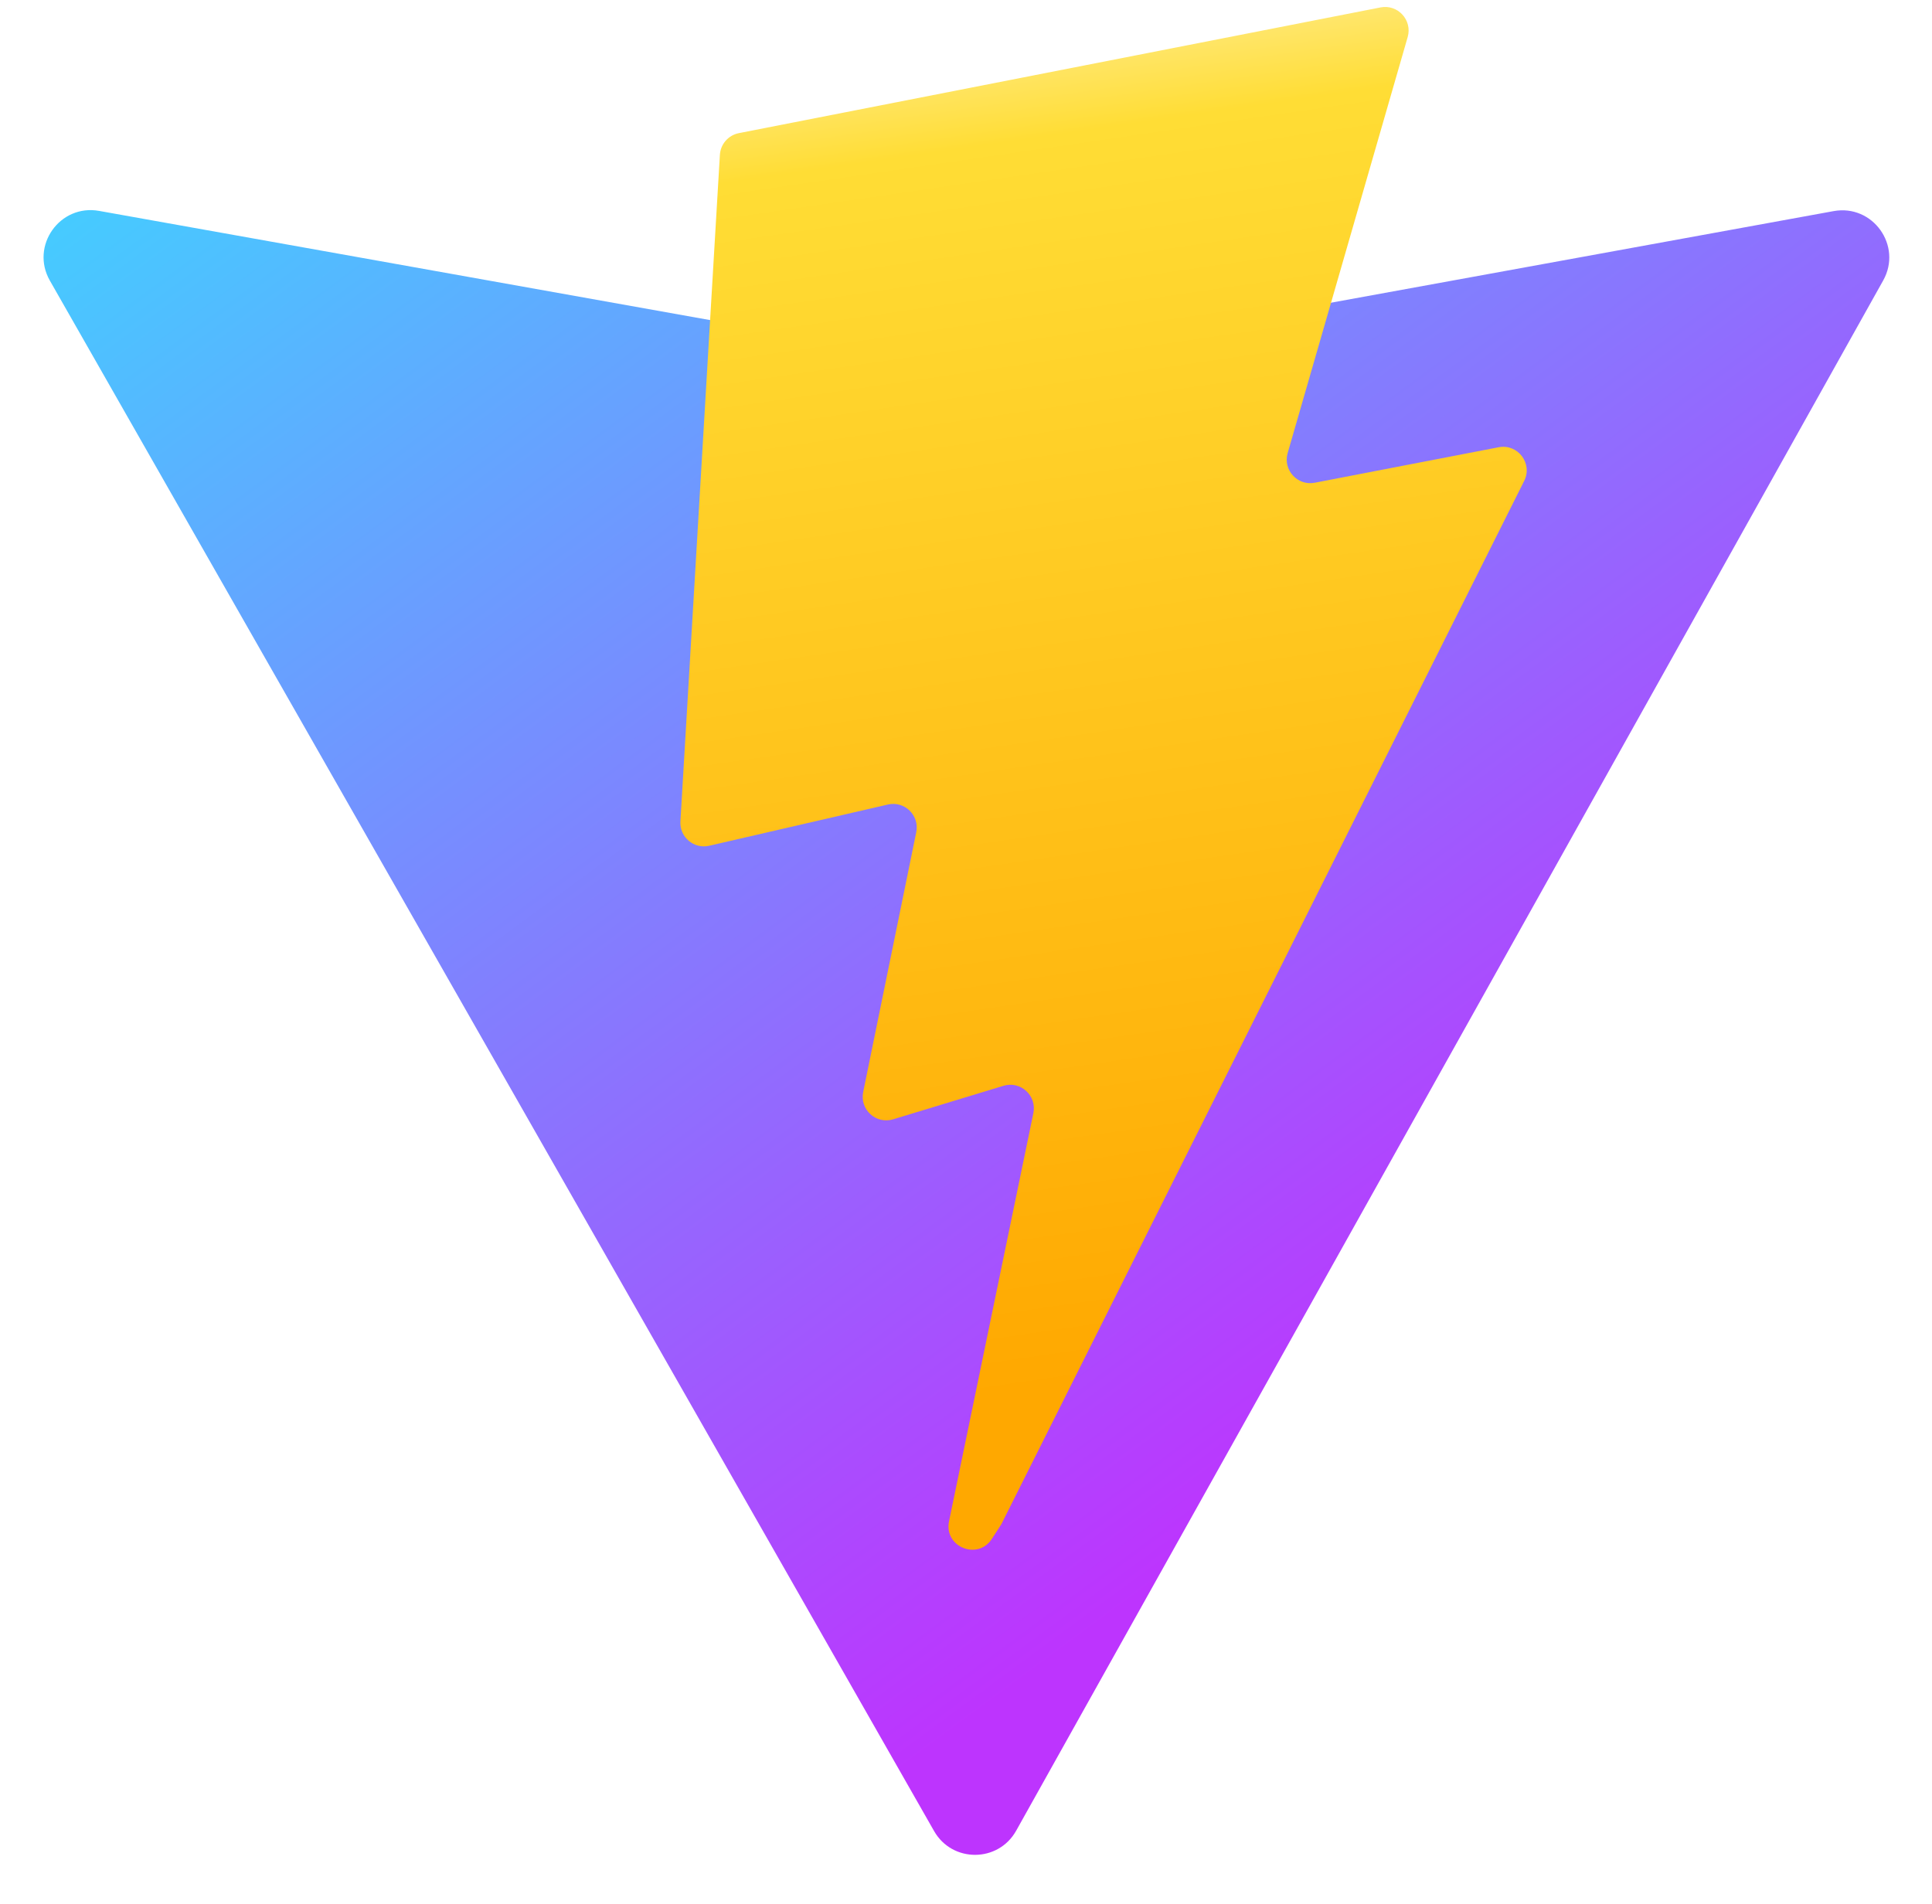
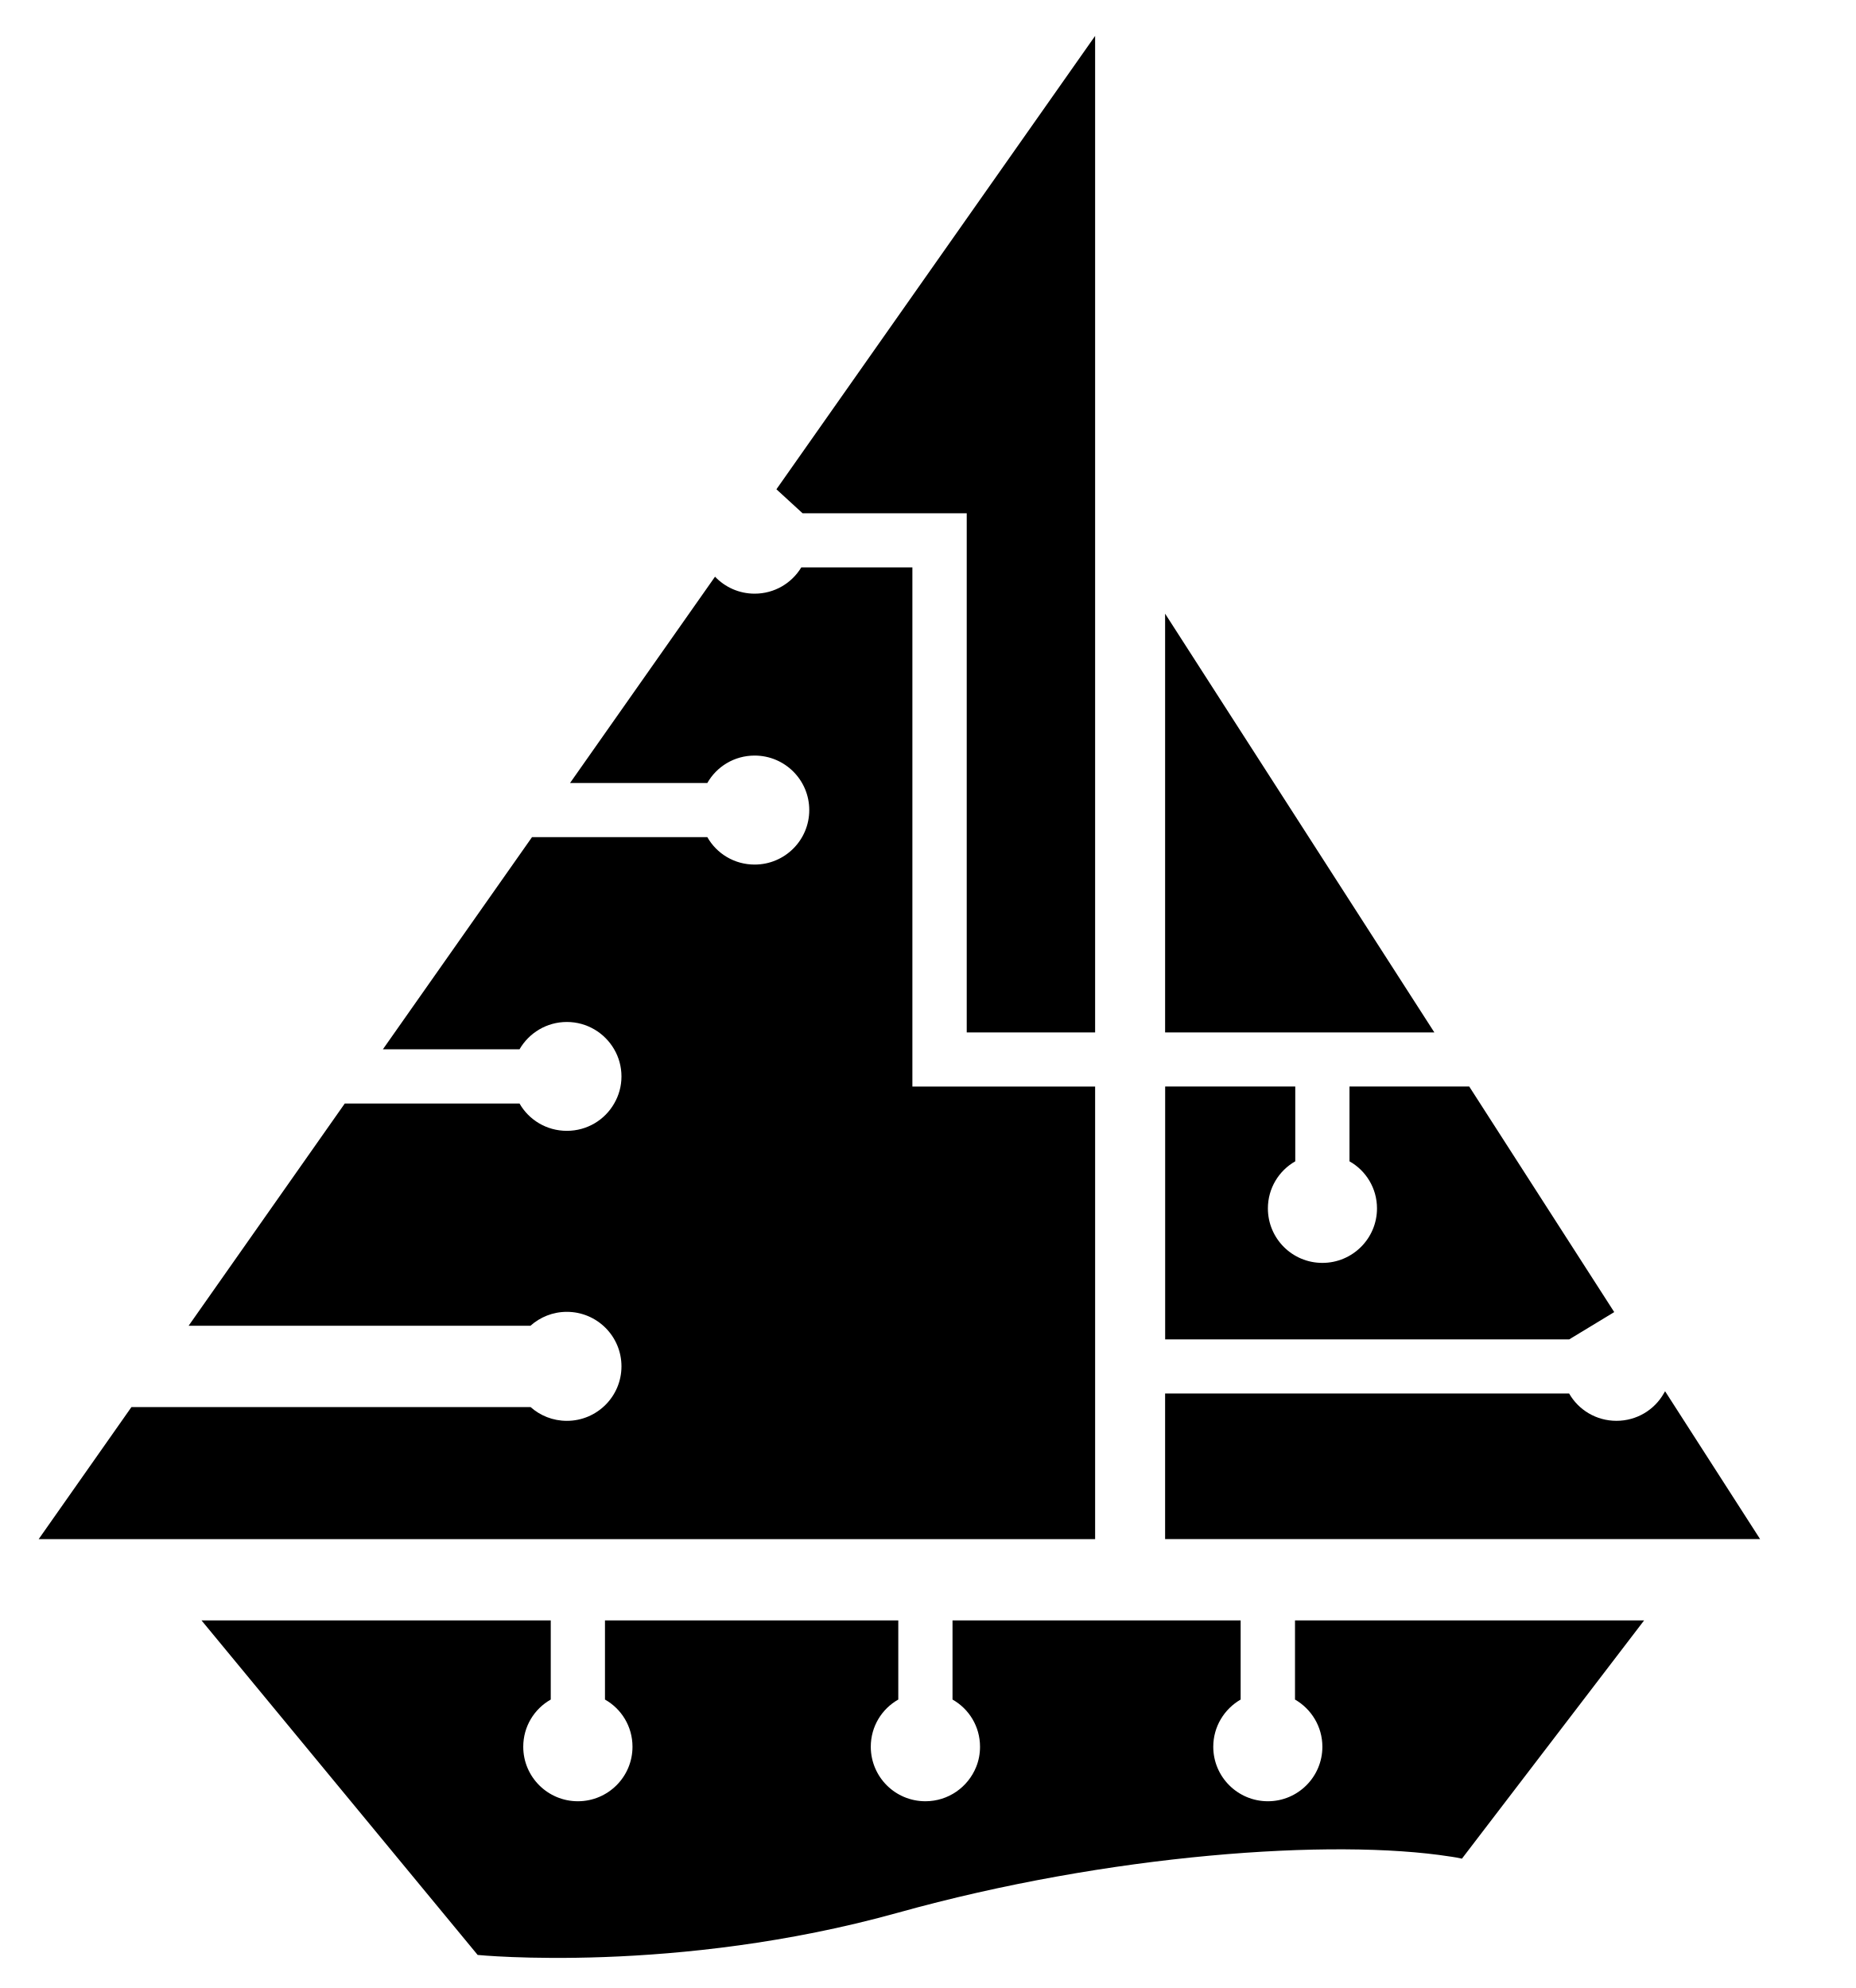
- <svg xmlns="http://www.w3.org/2000/svg" width="410" height="404" viewBox="0 0 410 404" fill="none">
-   <path d="M399.641 59.525L215.643 388.545C211.844 395.338 202.084 395.378 198.228 388.618L10.582 59.556C6.381 52.19 12.68 43.267 21.028 44.759L205.223 77.682C206.398 77.892 207.601 77.89 208.776 77.676L389.119 44.806C397.439 43.289 403.768 52.143 399.641 59.525Z" fill="url(#paint0_linear)" />
-   <path d="M292.965 1.574L156.801 28.255C154.563 28.694 152.906 30.59 152.771 32.866L144.395 174.33C144.198 177.662 147.258 180.248 150.51 179.498L188.42 170.749C191.967 169.931 195.172 173.055 194.443 176.622L183.18 231.775C182.422 235.487 185.907 238.661 189.532 237.56L212.947 230.446C216.577 229.344 220.065 232.527 219.297 236.242L201.398 322.875C200.278 328.294 207.486 331.249 210.492 326.603L212.5 323.5L323.454 102.072C325.312 98.365 322.108 94.137 318.036 94.923L279.014 102.454C275.347 103.161 272.227 99.746 273.262 96.158L298.731 7.867C299.767 4.273 296.636 0.855 292.965 1.574Z" fill="url(#paint1_linear)" />
-   <defs>
-     <linearGradient id="paint0_linear" x1="6" y1="33" x2="235" y2="344" gradientUnits="userSpaceOnUse">
-       <stop stop-color="#41D1FF" />
-       <stop offset="1" stop-color="#BD34FE" />
-     </linearGradient>
-     <linearGradient id="paint1_linear" x1="194.651" y1="8.818" x2="236.076" y2="292.989" gradientUnits="userSpaceOnUse">
-       <stop stop-color="#FFEA83" />
-       <stop offset="0.083" stop-color="#FFDD35" />
-       <stop offset="1" stop-color="#FFA800" />
-     </linearGradient>
-   </defs>
+ <svg xmlns="http://www.w3.org/2000/svg" width="100%" height="100%" viewBox="0 0 2800 3000" version="1.1" xml:space="preserve" style="fill-rule:evenodd;clip-rule:evenodd;stroke-linejoin:round;stroke-miterlimit:2;">
+   <g transform="matrix(2,0,0,2,0,0)">
+     <g transform="matrix(1.58313,0,0,1.57958,-390.876,-2.11469)">
+       <g id="Ebene1">
+         <g>
+           <g transform="matrix(3.46112,0,0,3.46112,890.052,294.472)">
+             <path d="M-25.384,57.794L11.693,57.794L-25.384,0L-25.384,57.794Z" style="fill-rule:nonzero;" />
+           </g>
+           <g transform="matrix(3.46112,0,0,3.46112,890.072,605.414)">
+             <path d="M0,-14.256C2.27,-12.975 3.788,-10.541 3.788,-7.759C3.788,-3.605 0.421,-0.238 -3.733,-0.238C-7.888,-0.238 -11.236,-3.605 -11.236,-7.759C-11.236,-10.541 -9.718,-12.975 -7.467,-14.256L-7.467,-24.578L-25.383,-24.578L-25.383,10.322L30.252,10.322L36.455,6.552L16.489,-24.578L0,-24.578L0,-14.256Z" style="fill-rule:nonzero;" />
+           </g>
+           <g transform="matrix(3.46112,0,0,3.46112,681.749,488.561)">
+             <path d="M0,9.187L0,-62.46L-15.3,-62.46C-16.617,-60.283 -18.996,-58.837 -21.724,-58.837C-23.864,-58.837 -25.805,-59.734 -27.177,-61.18L-47.143,-32.704L-28.238,-32.704C-26.957,-34.973 -24.523,-36.492 -21.724,-36.492C-17.569,-36.492 -14.201,-33.125 -14.201,-28.97C-14.201,-24.816 -17.569,-21.449 -21.724,-21.449C-24.523,-21.449 -26.957,-22.967 -28.238,-25.237L-52.377,-25.237L-72.911,4.044L-54.097,4.044C-52.798,1.793 -50.364,0.274 -47.582,0.274C-44.8,0.274 -42.367,1.793 -41.067,4.044C-40.427,5.143 -40.061,6.423 -40.061,7.796C-40.061,9.15 -40.427,10.431 -41.067,11.529C-42.348,13.78 -44.782,15.299 -47.582,15.299C-50.382,15.299 -52.816,13.78 -54.097,11.529L-78.163,11.529L-99.666,42.202L-52.597,42.202C-51.261,41.012 -49.522,40.28 -47.582,40.28C-43.428,40.28 -40.061,43.647 -40.061,47.801C-40.061,51.956 -43.428,55.323 -47.582,55.323C-49.504,55.323 -51.242,54.609 -52.578,53.42L-107.536,53.42L-120.31,71.647L25.163,71.647L25.163,9.187L0,9.187Z" style="fill-rule:nonzero;" />
+           </g>
+           <g transform="matrix(3.46112,0,0,3.46112,681.746,266.473)">
+             <path d="M-15.117,-5.764L7.484,-5.764L7.484,65.883L25.163,65.883L25.163,-71.647L-18.722,-9.077L-15.117,-5.764Z" style="fill-rule:nonzero;" />
+           </g>
+           <g transform="matrix(3.46112,0,0,3.46112,864.103,906.759)">
+             <path d="M0,-27.039C2.251,-25.74 3.77,-23.306 3.77,-20.524C3.77,-16.37 0.402,-13.003 -3.733,-13.003C-7.888,-13.003 -11.255,-16.37 -11.255,-20.524C-11.255,-23.306 -9.736,-25.74 -7.485,-27.039L-7.485,-37.965L-47.161,-37.965L-47.161,-27.039C-44.892,-25.758 -43.373,-23.324 -43.373,-20.524C-43.373,-19.536 -43.556,-18.602 -43.903,-17.742C-45.02,-14.961 -47.729,-13.003 -50.895,-13.003C-55.049,-13.003 -58.397,-16.351 -58.416,-20.506L-58.416,-20.524C-58.416,-23.324 -56.897,-25.758 -54.628,-27.039L-54.628,-37.965L-95.018,-37.965L-95.018,-27.039C-92.748,-25.758 -91.229,-23.324 -91.229,-20.524C-91.229,-16.37 -94.597,-13.003 -98.751,-13.003C-102.905,-13.003 -106.272,-16.37 -106.272,-20.524C-106.272,-23.324 -104.753,-25.758 -102.484,-27.039L-102.484,-37.965L-150.579,-37.965L-112.55,8.208C-112.55,8.208 -85.283,10.926 -54.646,2.37C-25.598,-5.742 5.271,-7.896 21.375,-5.371L21.521,-5.352C22.034,-5.279 22.528,-5.188 22.985,-5.078L48.076,-37.965L0,-37.965L0,-27.039Z" style="fill-rule:nonzero;" />
+           </g>
+           <g transform="matrix(3.46112,0,0,3.46112,1041.18,735.453)">
+             <path d="M0,-19.783L-0.201,-20.094C-0.256,-19.985 -0.311,-19.893 -0.384,-19.783C-1.665,-17.532 -4.1,-16.013 -6.899,-16.013C-9.699,-16.013 -12.133,-17.532 -13.414,-19.783L-69.049,-19.783L-69.049,0.311L12.884,0.311L0,-19.783Z" style="fill-rule:nonzero;" />
+           </g>
+         </g>
+       </g>
+     </g>
+   </g>
</svg>
